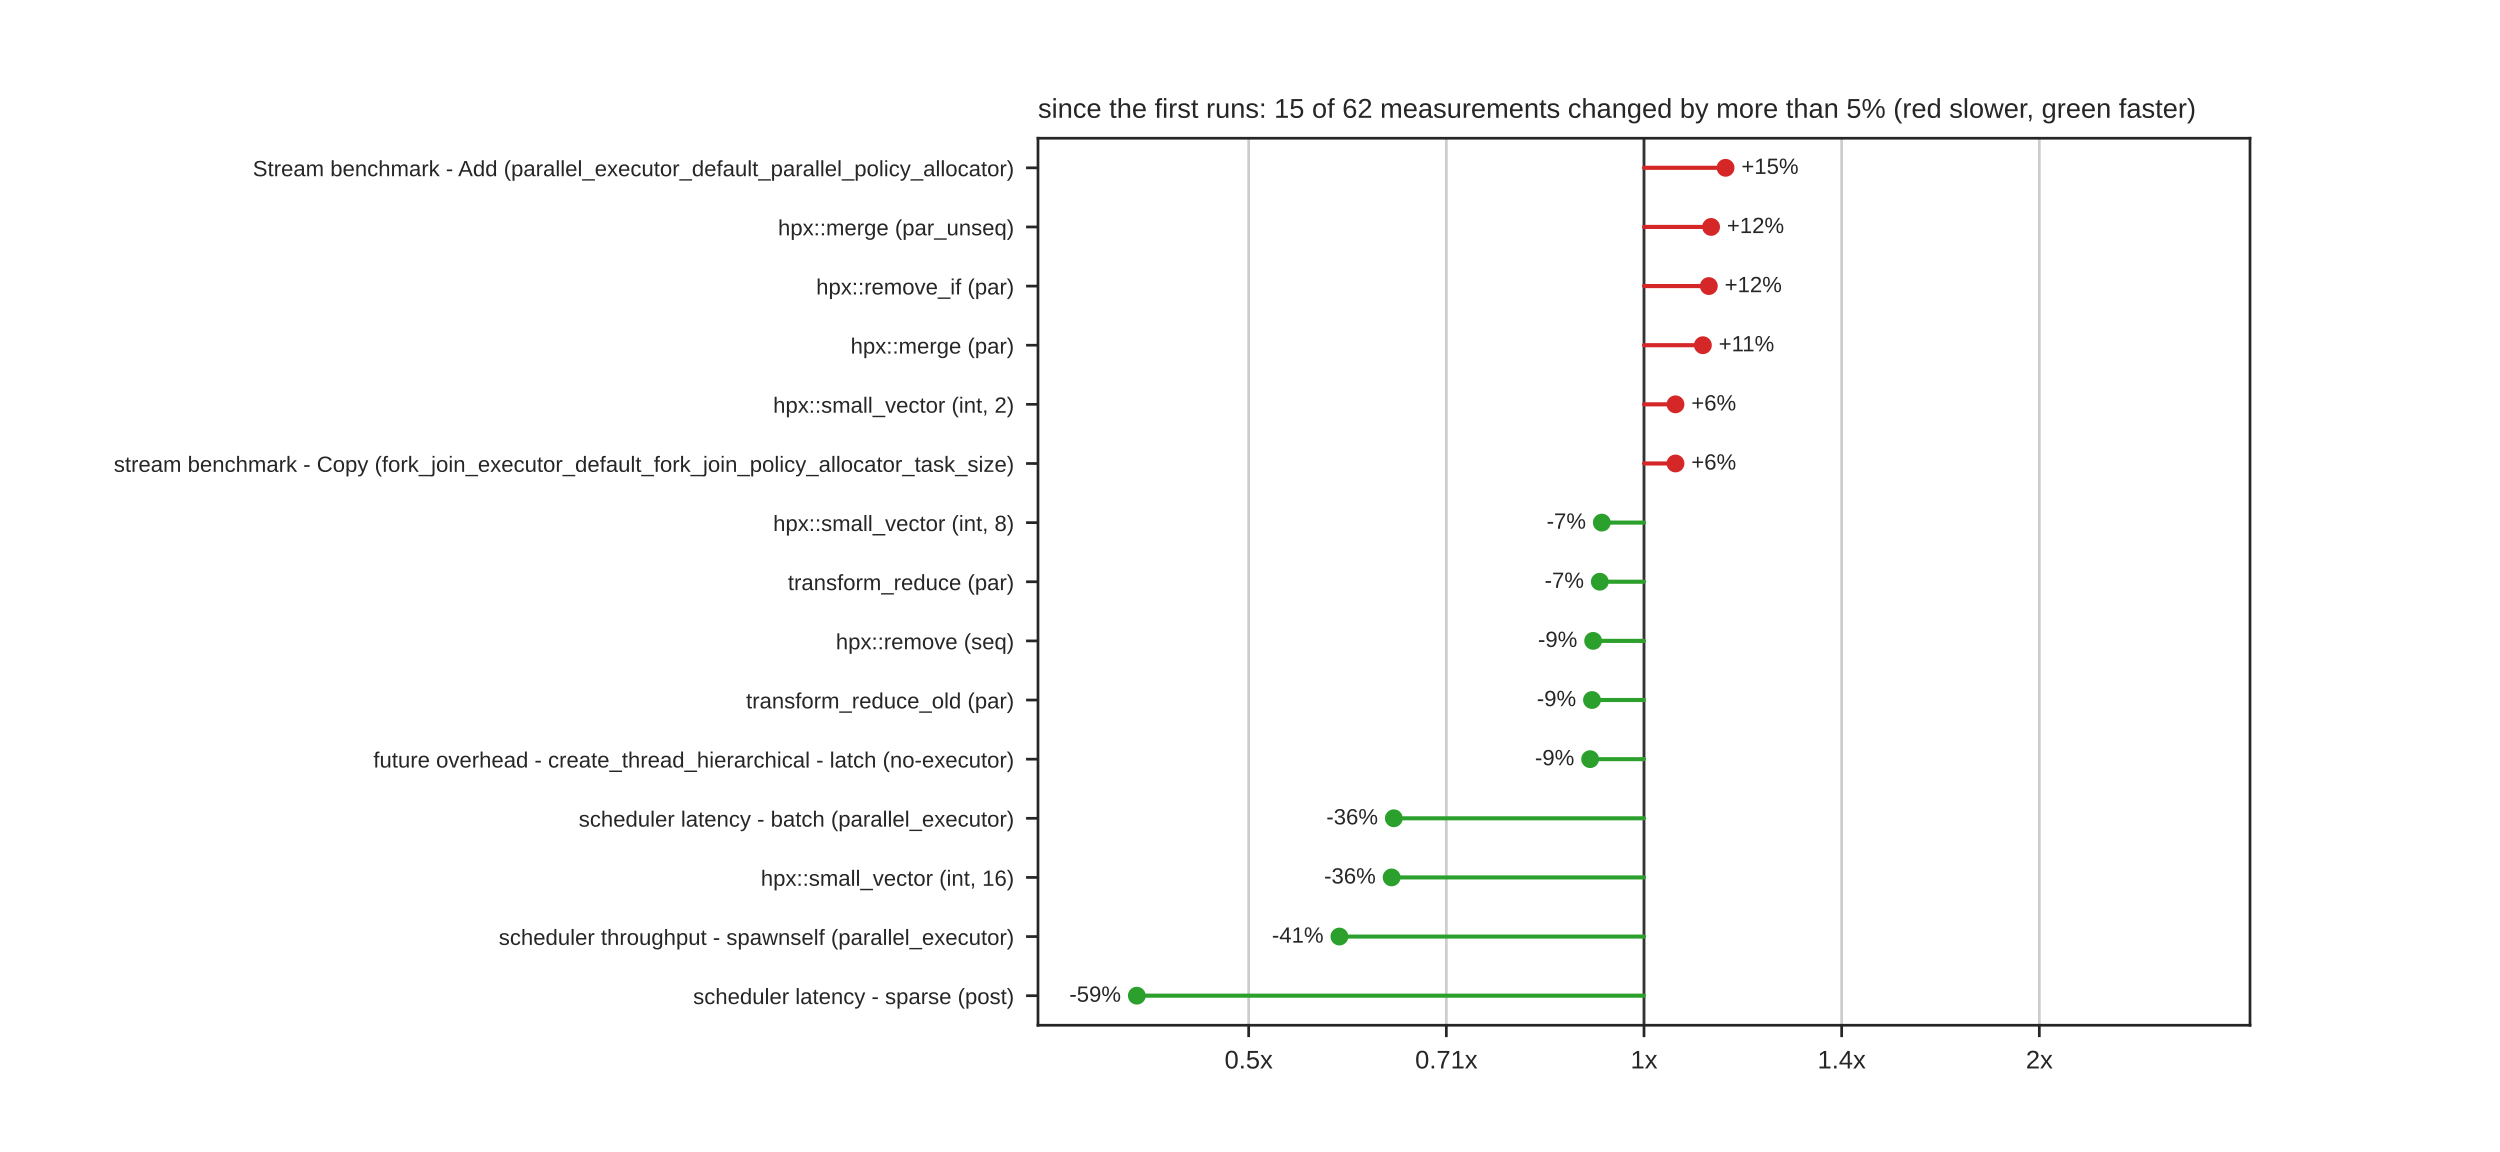
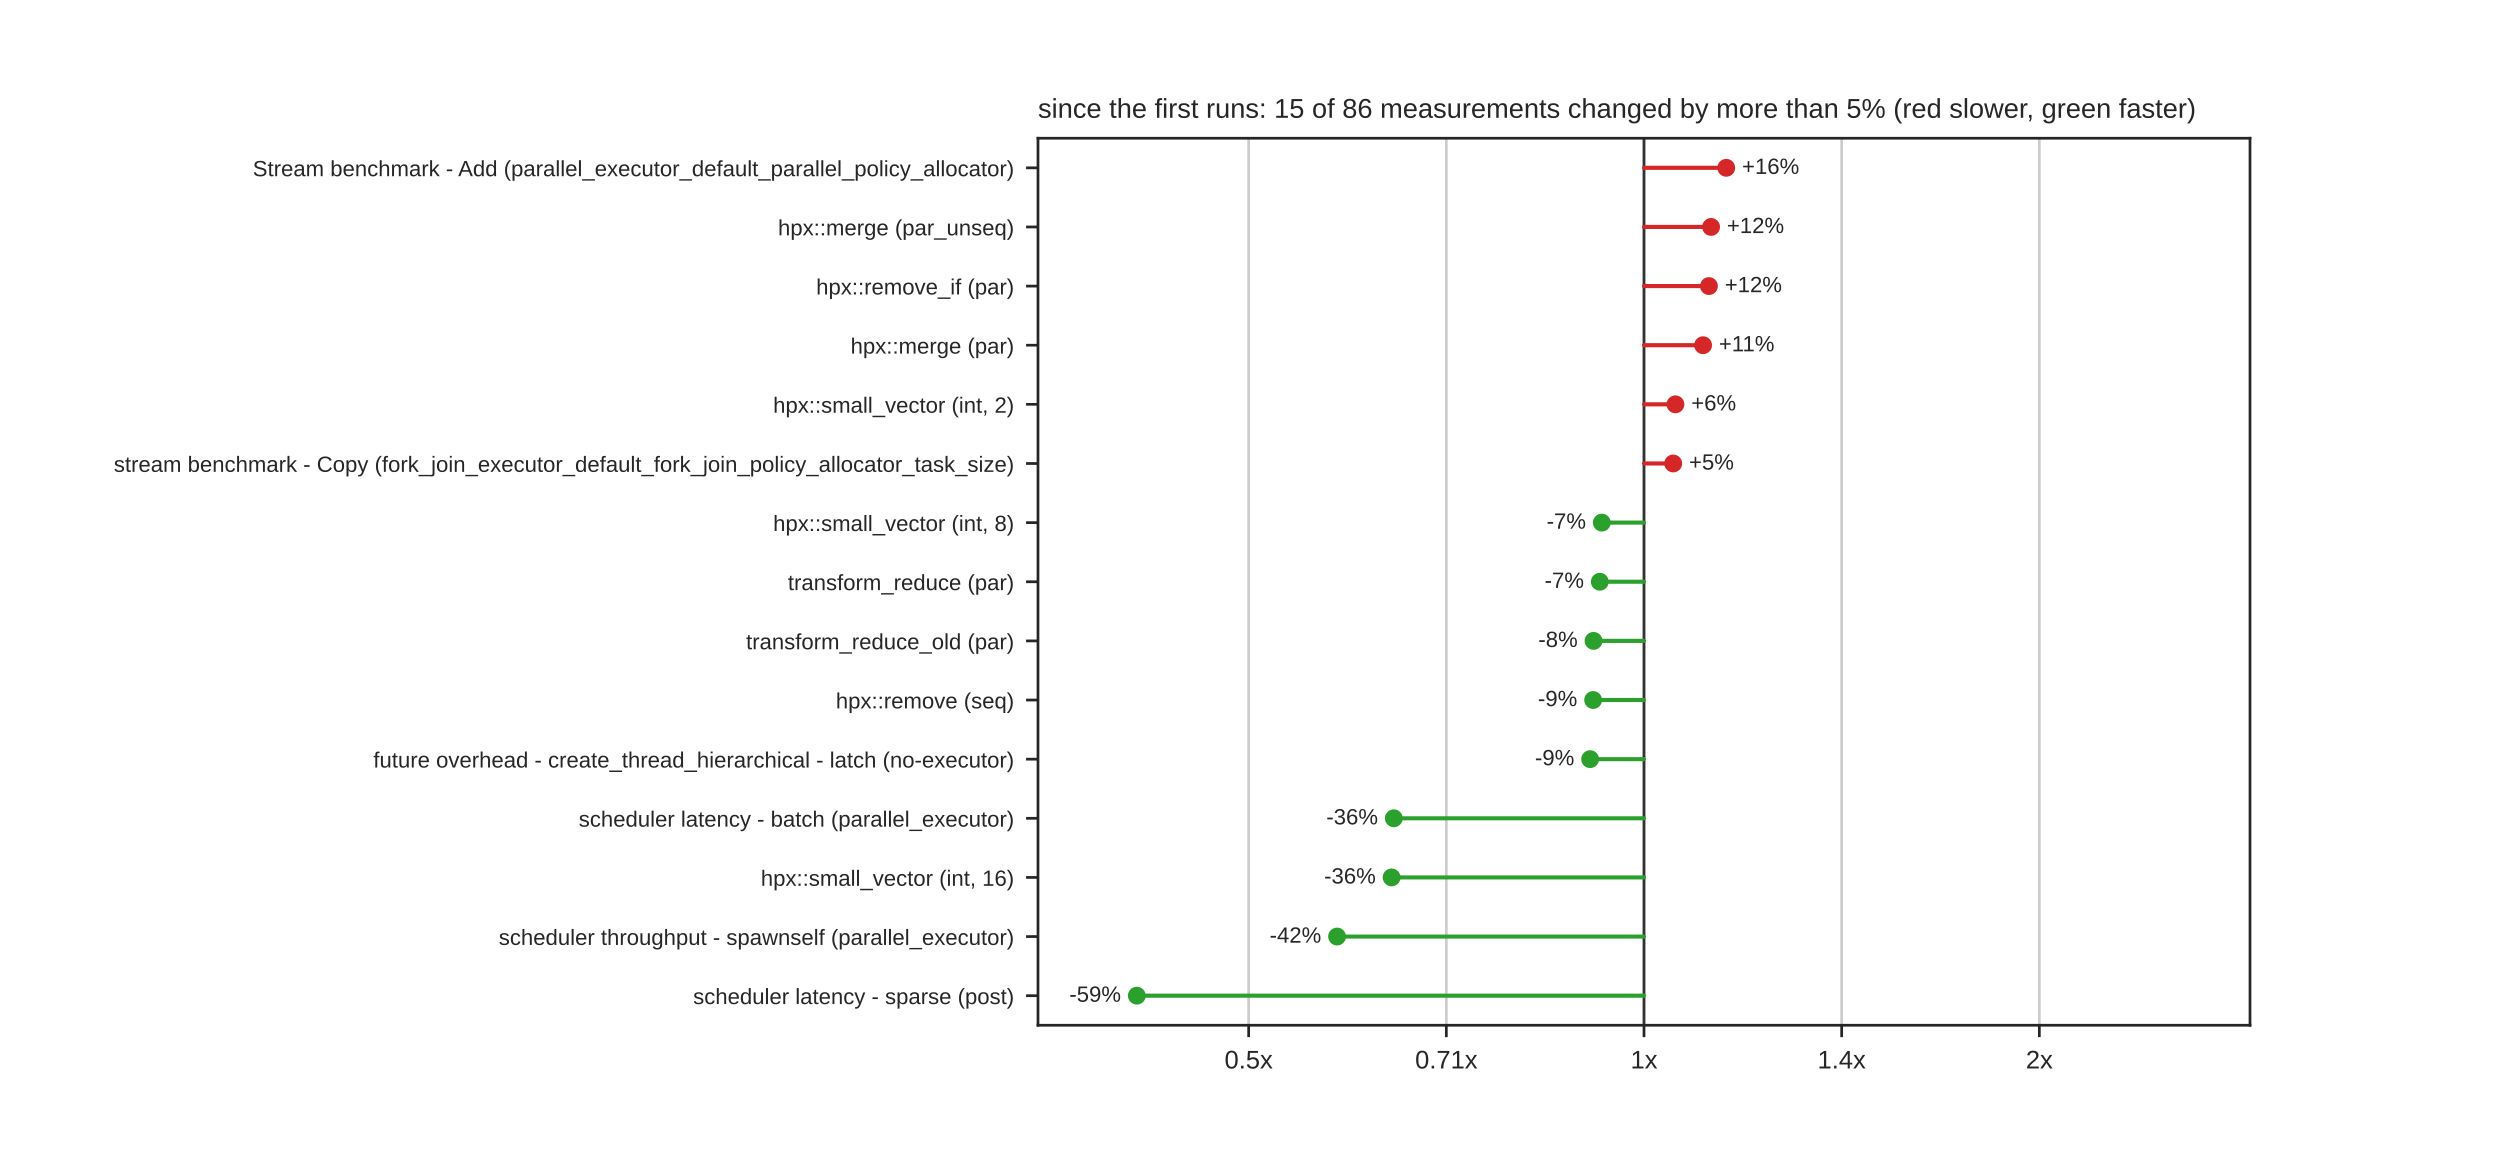
<svg xmlns="http://www.w3.org/2000/svg" xmlns:xlink="http://www.w3.org/1999/xlink" width="734.4pt" height="338.4pt" viewBox="0 0 734.4 338.4" version="1.1">
  <defs>
    <style type="text/css">*{stroke-linejoin: round; stroke-linecap: butt}</style>
  </defs>
  <g id="figure_1">
    <g id="patch_1">
      <path d="M 0 338.4  L 734.4 338.4  L 734.4 0  L 0 0  z " style="fill: #ffffff" />
    </g>
    <g id="axes_1">
      <g id="patch_2">
        <path d="M 304.92 301.176  L 660.96 301.176  L 660.96 40.608  L 304.92 40.608  z " style="fill: #ffffff" />
      </g>
      <g id="matplotlib.axis_1">
        <g id="xtick_1">
          <g id="line2d_1">
-             <path d="M 366.809 301.176  L 366.809 40.608  " clip-path="url(#p1df5aec964)" style="fill: none; stroke: #cccccc; stroke-width: 0.8; stroke-linecap: round" />
+             <path d="M 366.807 301.176  L 366.807 40.608  " clip-path="url(#p1df5aec964)" style="fill: none; stroke: #cccccc; stroke-width: 0.8; stroke-linecap: round" />
          </g>
          <g id="line2d_2">
            <defs>
              <path id="mdfc5214045" d="M 0 0  L 0 3.5  " style="stroke: #262626; stroke-width: 0.8" />
            </defs>
            <g>
-               <use xlink:href="#mdfc5214045" x="366.809" y="301.176" style="fill: #262626; stroke: #262626; stroke-width: 0.8" />
+               <use xlink:href="#mdfc5214045" x="366.807" y="301.176" style="fill: #262626; stroke: #262626; stroke-width: 0.8" />
            </g>
          </g>
          <g id="text_1">
-             <text style="fill: #262626; font: 7.5px 'Arial', 'DejaVu Sans', 'Liberation Sans', 'Bitstream Vera Sans', sans-serif; text-anchor: middle" x="366.809" y="313.875" transform="rotate(-0 366.8092 313.8748)">0.5x</text>
+             <text style="fill: #262626; font: 7.5px 'Arial', 'DejaVu Sans', 'Liberation Sans', 'Bitstream Vera Sans', sans-serif; text-anchor: middle" x="366.807" y="313.875" transform="rotate(-0 366.8066 313.8748)">0.5x</text>
          </g>
        </g>
        <g id="xtick_2">
          <g id="line2d_3">
-             <path d="M 424.875 301.176  L 424.875 40.608  " clip-path="url(#p1df5aec964)" style="fill: none; stroke: #cccccc; stroke-width: 0.8; stroke-linecap: round" />
+             <path d="M 424.873 301.176  L 424.873 40.608  " clip-path="url(#p1df5aec964)" style="fill: none; stroke: #cccccc; stroke-width: 0.8; stroke-linecap: round" />
          </g>
          <g id="line2d_4">
            <g>
-               <use xlink:href="#mdfc5214045" x="424.875" y="301.176" style="fill: #262626; stroke: #262626; stroke-width: 0.8" />
+               <use xlink:href="#mdfc5214045" x="424.873" y="301.176" style="fill: #262626; stroke: #262626; stroke-width: 0.8" />
            </g>
          </g>
          <g id="text_2">
-             <text style="fill: #262626; font: 7.5px 'Arial', 'DejaVu Sans', 'Liberation Sans', 'Bitstream Vera Sans', sans-serif; text-anchor: middle" x="424.875" y="313.875" transform="rotate(-0 424.8746 313.8748)">0.71x</text>
+             <text style="fill: #262626; font: 7.5px 'Arial', 'DejaVu Sans', 'Liberation Sans', 'Bitstream Vera Sans', sans-serif; text-anchor: middle" x="424.873" y="313.875" transform="rotate(-0 424.8733 313.8748)">0.71x</text>
          </g>
        </g>
        <g id="xtick_3">
          <g id="line2d_5">
            <path d="M 482.94 301.176  L 482.94 40.608  " clip-path="url(#p1df5aec964)" style="fill: none; stroke: #cccccc; stroke-width: 0.8; stroke-linecap: round" />
          </g>
          <g id="line2d_6">
            <g>
              <use xlink:href="#mdfc5214045" x="482.94" y="301.176" style="fill: #262626; stroke: #262626; stroke-width: 0.8" />
            </g>
          </g>
          <g id="text_3">
            <text style="fill: #262626; font: 7.5px 'Arial', 'DejaVu Sans', 'Liberation Sans', 'Bitstream Vera Sans', sans-serif; text-anchor: middle" x="482.94" y="313.875" transform="rotate(-0 482.94 313.8748)">1x</text>
          </g>
        </g>
        <g id="xtick_4">
          <g id="line2d_7">
-             <path d="M 541.005 301.176  L 541.005 40.608  " clip-path="url(#p1df5aec964)" style="fill: none; stroke: #cccccc; stroke-width: 0.8; stroke-linecap: round" />
+             <path d="M 541.007 301.176  L 541.007 40.608  " clip-path="url(#p1df5aec964)" style="fill: none; stroke: #cccccc; stroke-width: 0.8; stroke-linecap: round" />
          </g>
          <g id="line2d_8">
            <g>
-               <use xlink:href="#mdfc5214045" x="541.005" y="301.176" style="fill: #262626; stroke: #262626; stroke-width: 0.8" />
+               <use xlink:href="#mdfc5214045" x="541.007" y="301.176" style="fill: #262626; stroke: #262626; stroke-width: 0.8" />
            </g>
          </g>
          <g id="text_4">
-             <text style="fill: #262626; font: 7.5px 'Arial', 'DejaVu Sans', 'Liberation Sans', 'Bitstream Vera Sans', sans-serif; text-anchor: middle" x="541.005" y="313.875" transform="rotate(-0 541.0054 313.8748)">1.4x</text>
+             <text style="fill: #262626; font: 7.5px 'Arial', 'DejaVu Sans', 'Liberation Sans', 'Bitstream Vera Sans', sans-serif; text-anchor: middle" x="541.007" y="313.875" transform="rotate(-0 541.0067 313.8748)">1.4x</text>
          </g>
        </g>
        <g id="xtick_5">
          <g id="line2d_9">
-             <path d="M 599.071 301.176  L 599.071 40.608  " clip-path="url(#p1df5aec964)" style="fill: none; stroke: #cccccc; stroke-width: 0.8; stroke-linecap: round" />
+             <path d="M 599.073 301.176  L 599.073 40.608  " clip-path="url(#p1df5aec964)" style="fill: none; stroke: #cccccc; stroke-width: 0.8; stroke-linecap: round" />
          </g>
          <g id="line2d_10">
            <g>
-               <use xlink:href="#mdfc5214045" x="599.071" y="301.176" style="fill: #262626; stroke: #262626; stroke-width: 0.8" />
+               <use xlink:href="#mdfc5214045" x="599.073" y="301.176" style="fill: #262626; stroke: #262626; stroke-width: 0.8" />
            </g>
          </g>
          <g id="text_5">
-             <text style="fill: #262626; font: 7.5px 'Arial', 'DejaVu Sans', 'Liberation Sans', 'Bitstream Vera Sans', sans-serif; text-anchor: middle" x="599.071" y="313.875" transform="rotate(-0 599.0708 313.8748)">2x</text>
+             <text style="fill: #262626; font: 7.5px 'Arial', 'DejaVu Sans', 'Liberation Sans', 'Bitstream Vera Sans', sans-serif; text-anchor: middle" x="599.073" y="313.875" transform="rotate(-0 599.0734 313.8748)">2x</text>
          </g>
        </g>
      </g>
      <g id="matplotlib.axis_2">
        <g id="ytick_1">
          <g id="line2d_11">
            <defs>
              <path id="m414165cd4d" d="M 0 0  L -3.5 0  " style="stroke: #262626; stroke-width: 0.8" />
            </defs>
            <g>
              <use xlink:href="#m414165cd4d" x="304.92" y="49.294" style="fill: #262626; stroke: #262626; stroke-width: 0.8" />
            </g>
          </g>
          <g id="text_6">
            <text style="fill: #262626; font: 6.5px 'Arial', 'DejaVu Sans', 'Liberation Sans', 'Bitstream Vera Sans', sans-serif; text-anchor: end" x="297.92" y="51.763" transform="rotate(-0 297.92 51.76309)">Stream benchmark - Add (parallel_executor_default_parallel_policy_allocator)</text>
          </g>
        </g>
        <g id="ytick_2">
          <g id="line2d_12">
            <g>
              <use xlink:href="#m414165cd4d" x="304.92" y="66.665" style="fill: #262626; stroke: #262626; stroke-width: 0.8" />
            </g>
          </g>
          <g id="text_7">
            <text style="fill: #262626; font: 6.5px 'Arial', 'DejaVu Sans', 'Liberation Sans', 'Bitstream Vera Sans', sans-serif; text-anchor: end" x="297.92" y="69.134" transform="rotate(-0 297.92 69.13429)">hpx::merge (par_unseq)</text>
          </g>
        </g>
        <g id="ytick_3">
          <g id="line2d_13">
            <g>
              <use xlink:href="#m414165cd4d" x="304.92" y="84.036" style="fill: #262626; stroke: #262626; stroke-width: 0.8" />
            </g>
          </g>
          <g id="text_8">
            <text style="fill: #262626; font: 6.5px 'Arial', 'DejaVu Sans', 'Liberation Sans', 'Bitstream Vera Sans', sans-serif; text-anchor: end" x="297.92" y="86.505" transform="rotate(-0 297.92 86.50549)">hpx::remove_if (par)</text>
          </g>
        </g>
        <g id="ytick_4">
          <g id="line2d_14">
            <g>
              <use xlink:href="#m414165cd4d" x="304.92" y="101.407" style="fill: #262626; stroke: #262626; stroke-width: 0.8" />
            </g>
          </g>
          <g id="text_9">
            <text style="fill: #262626; font: 6.5px 'Arial', 'DejaVu Sans', 'Liberation Sans', 'Bitstream Vera Sans', sans-serif; text-anchor: end" x="297.92" y="103.877" transform="rotate(-0 297.92 103.8767)">hpx::merge (par)</text>
          </g>
        </g>
        <g id="ytick_5">
          <g id="line2d_15">
            <g>
              <use xlink:href="#m414165cd4d" x="304.92" y="118.778" style="fill: #262626; stroke: #262626; stroke-width: 0.8" />
            </g>
          </g>
          <g id="text_10">
            <text style="fill: #262626; font: 6.5px 'Arial', 'DejaVu Sans', 'Liberation Sans', 'Bitstream Vera Sans', sans-serif; text-anchor: end" x="297.92" y="121.248" transform="rotate(-0 297.92 121.2479)">hpx::small_vector (int, 2)</text>
          </g>
        </g>
        <g id="ytick_6">
          <g id="line2d_16">
            <g>
              <use xlink:href="#m414165cd4d" x="304.92" y="136.15" style="fill: #262626; stroke: #262626; stroke-width: 0.8" />
            </g>
          </g>
          <g id="text_11">
            <text style="fill: #262626; font: 6.5px 'Arial', 'DejaVu Sans', 'Liberation Sans', 'Bitstream Vera Sans', sans-serif; text-anchor: end" x="297.92" y="138.619" transform="rotate(-0 297.92 138.6191)">stream benchmark - Copy (fork_join_executor_default_fork_join_policy_allocator_task_size)</text>
          </g>
        </g>
        <g id="ytick_7">
          <g id="line2d_17">
            <g>
              <use xlink:href="#m414165cd4d" x="304.92" y="153.521" style="fill: #262626; stroke: #262626; stroke-width: 0.8" />
            </g>
          </g>
          <g id="text_12">
            <text style="fill: #262626; font: 6.5px 'Arial', 'DejaVu Sans', 'Liberation Sans', 'Bitstream Vera Sans', sans-serif; text-anchor: end" x="297.92" y="155.99" transform="rotate(-0 297.92 155.9903)">hpx::small_vector (int, 8)</text>
          </g>
        </g>
        <g id="ytick_8">
          <g id="line2d_18">
            <g>
              <use xlink:href="#m414165cd4d" x="304.92" y="170.892" style="fill: #262626; stroke: #262626; stroke-width: 0.8" />
            </g>
          </g>
          <g id="text_13">
            <text style="fill: #262626; font: 6.5px 'Arial', 'DejaVu Sans', 'Liberation Sans', 'Bitstream Vera Sans', sans-serif; text-anchor: end" x="297.92" y="173.361" transform="rotate(-0 297.92 173.3615)">transform_reduce (par)</text>
          </g>
        </g>
        <g id="ytick_9">
          <g id="line2d_19">
            <g>
              <use xlink:href="#m414165cd4d" x="304.92" y="188.263" style="fill: #262626; stroke: #262626; stroke-width: 0.8" />
            </g>
          </g>
          <g id="text_14">
-             <text style="fill: #262626; font: 6.5px 'Arial', 'DejaVu Sans', 'Liberation Sans', 'Bitstream Vera Sans', sans-serif; text-anchor: end" x="297.92" y="190.733" transform="rotate(-0 297.92 190.7327)">hpx::remove (seq)</text>
+             <text style="fill: #262626; font: 6.5px 'Arial', 'DejaVu Sans', 'Liberation Sans', 'Bitstream Vera Sans', sans-serif; text-anchor: end" x="297.92" y="190.733" transform="rotate(-0 297.92 190.7327)">transform_reduce_old (par)</text>
          </g>
        </g>
        <g id="ytick_10">
          <g id="line2d_20">
            <g>
              <use xlink:href="#m414165cd4d" x="304.92" y="205.634" style="fill: #262626; stroke: #262626; stroke-width: 0.8" />
            </g>
          </g>
          <g id="text_15">
-             <text style="fill: #262626; font: 6.5px 'Arial', 'DejaVu Sans', 'Liberation Sans', 'Bitstream Vera Sans', sans-serif; text-anchor: end" x="297.92" y="208.104" transform="rotate(-0 297.92 208.1039)">transform_reduce_old (par)</text>
+             <text style="fill: #262626; font: 6.5px 'Arial', 'DejaVu Sans', 'Liberation Sans', 'Bitstream Vera Sans', sans-serif; text-anchor: end" x="297.92" y="208.104" transform="rotate(-0 297.92 208.1039)">hpx::remove (seq)</text>
          </g>
        </g>
        <g id="ytick_11">
          <g id="line2d_21">
            <g>
              <use xlink:href="#m414165cd4d" x="304.92" y="223.006" style="fill: #262626; stroke: #262626; stroke-width: 0.8" />
            </g>
          </g>
          <g id="text_16">
            <text style="fill: #262626; font: 6.5px 'Arial', 'DejaVu Sans', 'Liberation Sans', 'Bitstream Vera Sans', sans-serif; text-anchor: end" x="297.92" y="225.475" transform="rotate(-0 297.92 225.4751)">future overhead - create_thread_hierarchical - latch (no-executor)</text>
          </g>
        </g>
        <g id="ytick_12">
          <g id="line2d_22">
            <g>
              <use xlink:href="#m414165cd4d" x="304.92" y="240.377" style="fill: #262626; stroke: #262626; stroke-width: 0.8" />
            </g>
          </g>
          <g id="text_17">
            <text style="fill: #262626; font: 6.5px 'Arial', 'DejaVu Sans', 'Liberation Sans', 'Bitstream Vera Sans', sans-serif; text-anchor: end" x="297.92" y="242.846" transform="rotate(-0 297.92 242.8463)">scheduler latency - batch (parallel_executor)</text>
          </g>
        </g>
        <g id="ytick_13">
          <g id="line2d_23">
            <g>
              <use xlink:href="#m414165cd4d" x="304.92" y="257.748" style="fill: #262626; stroke: #262626; stroke-width: 0.8" />
            </g>
          </g>
          <g id="text_18">
            <text style="fill: #262626; font: 6.5px 'Arial', 'DejaVu Sans', 'Liberation Sans', 'Bitstream Vera Sans', sans-serif; text-anchor: end" x="297.92" y="260.217" transform="rotate(-0 297.92 260.2175)">hpx::small_vector (int, 16)</text>
          </g>
        </g>
        <g id="ytick_14">
          <g id="line2d_24">
            <g>
              <use xlink:href="#m414165cd4d" x="304.92" y="275.119" style="fill: #262626; stroke: #262626; stroke-width: 0.8" />
            </g>
          </g>
          <g id="text_19">
            <text style="fill: #262626; font: 6.5px 'Arial', 'DejaVu Sans', 'Liberation Sans', 'Bitstream Vera Sans', sans-serif; text-anchor: end" x="297.92" y="277.589" transform="rotate(-0 297.92 277.5887)">scheduler throughput - spawnself (parallel_executor)</text>
          </g>
        </g>
        <g id="ytick_15">
          <g id="line2d_25">
            <g>
              <use xlink:href="#m414165cd4d" x="304.92" y="292.49" style="fill: #262626; stroke: #262626; stroke-width: 0.8" />
            </g>
          </g>
          <g id="text_20">
            <text style="fill: #262626; font: 6.5px 'Arial', 'DejaVu Sans', 'Liberation Sans', 'Bitstream Vera Sans', sans-serif; text-anchor: end" x="297.92" y="294.96" transform="rotate(-0 297.92 294.9599)">scheduler latency - sparse (post)</text>
          </g>
        </g>
      </g>
      <g id="line2d_26">
        <path d="M 482.94 301.176  L 482.94 40.608  " clip-path="url(#p1df5aec964)" style="fill: none; stroke: #333333; stroke-width: 0.8; stroke-linecap: round" />
      </g>
      <g id="line2d_27">
-         <path d="M 482.94 49.294  L 506.902 49.294  " clip-path="url(#p1df5aec964)" style="fill: none; stroke: #d62728; stroke-width: 1.2; stroke-linecap: round" />
+         <path d="M 482.94 49.294  L 507.101 49.294  " clip-path="url(#p1df5aec964)" style="fill: none; stroke: #d62728; stroke-width: 1.2; stroke-linecap: round" />
      </g>
      <g id="line2d_28">
-         <path d="M 482.94 66.665  L 502.652 66.665  " clip-path="url(#p1df5aec964)" style="fill: none; stroke: #d62728; stroke-width: 1.2; stroke-linecap: round" />
+         <path d="M 482.94 66.665  L 502.65 66.665  " clip-path="url(#p1df5aec964)" style="fill: none; stroke: #d62728; stroke-width: 1.2; stroke-linecap: round" />
      </g>
      <g id="line2d_29">
-         <path d="M 482.94 84.036  L 501.991 84.036  " clip-path="url(#p1df5aec964)" style="fill: none; stroke: #d62728; stroke-width: 1.2; stroke-linecap: round" />
+         <path d="M 482.94 84.036  L 502.017 84.036  " clip-path="url(#p1df5aec964)" style="fill: none; stroke: #d62728; stroke-width: 1.2; stroke-linecap: round" />
      </g>
      <g id="line2d_30">
-         <path d="M 482.94 101.407  L 500.241 101.407  " clip-path="url(#p1df5aec964)" style="fill: none; stroke: #d62728; stroke-width: 1.2; stroke-linecap: round" />
+         <path d="M 482.94 101.407  L 500.296 101.407  " clip-path="url(#p1df5aec964)" style="fill: none; stroke: #d62728; stroke-width: 1.2; stroke-linecap: round" />
      </g>
      <g id="line2d_31">
-         <path d="M 482.94 118.778  L 492.194 118.778  " clip-path="url(#p1df5aec964)" style="fill: none; stroke: #d62728; stroke-width: 1.2; stroke-linecap: round" />
+         <path d="M 482.94 118.778  L 492.178 118.778  " clip-path="url(#p1df5aec964)" style="fill: none; stroke: #d62728; stroke-width: 1.2; stroke-linecap: round" />
      </g>
      <g id="line2d_32">
-         <path d="M 482.94 136.15  L 492.193 136.15  " clip-path="url(#p1df5aec964)" style="fill: none; stroke: #d62728; stroke-width: 1.2; stroke-linecap: round" />
+         <path d="M 482.94 136.15  L 491.521 136.15  " clip-path="url(#p1df5aec964)" style="fill: none; stroke: #d62728; stroke-width: 1.2; stroke-linecap: round" />
      </g>
      <g id="line2d_33">
        <path d="M 482.94 153.521  L 470.547 153.521  " clip-path="url(#p1df5aec964)" style="fill: none; stroke: #2ca02c; stroke-width: 1.2; stroke-linecap: round" />
      </g>
      <g id="line2d_34">
-         <path d="M 482.94 170.892  L 469.958 170.892  " clip-path="url(#p1df5aec964)" style="fill: none; stroke: #2ca02c; stroke-width: 1.2; stroke-linecap: round" />
+         <path d="M 482.94 170.892  L 469.957 170.892  " clip-path="url(#p1df5aec964)" style="fill: none; stroke: #2ca02c; stroke-width: 1.2; stroke-linecap: round" />
      </g>
      <g id="line2d_35">
-         <path d="M 482.94 188.263  L 468 188.263  " clip-path="url(#p1df5aec964)" style="fill: none; stroke: #2ca02c; stroke-width: 1.2; stroke-linecap: round" />
+         <path d="M 482.94 188.263  L 468.121 188.263  " clip-path="url(#p1df5aec964)" style="fill: none; stroke: #2ca02c; stroke-width: 1.2; stroke-linecap: round" />
      </g>
      <g id="line2d_36">
-         <path d="M 482.94 205.634  L 467.663 205.634  " clip-path="url(#p1df5aec964)" style="fill: none; stroke: #2ca02c; stroke-width: 1.2; stroke-linecap: round" />
+         <path d="M 482.94 205.634  L 468 205.634  " clip-path="url(#p1df5aec964)" style="fill: none; stroke: #2ca02c; stroke-width: 1.2; stroke-linecap: round" />
      </g>
      <g id="line2d_37">
        <path d="M 482.94 223.006  L 467.115 223.006  " clip-path="url(#p1df5aec964)" style="fill: none; stroke: #2ca02c; stroke-width: 1.2; stroke-linecap: round" />
      </g>
      <g id="line2d_38">
-         <path d="M 482.94 240.377  L 409.451 240.377  " clip-path="url(#p1df5aec964)" style="fill: none; stroke: #2ca02c; stroke-width: 1.2; stroke-linecap: round" />
+         <path d="M 482.94 240.377  L 409.449 240.377  " clip-path="url(#p1df5aec964)" style="fill: none; stroke: #2ca02c; stroke-width: 1.2; stroke-linecap: round" />
      </g>
      <g id="line2d_39">
-         <path d="M 482.94 257.748  L 408.803 257.748  " clip-path="url(#p1df5aec964)" style="fill: none; stroke: #2ca02c; stroke-width: 1.2; stroke-linecap: round" />
+         <path d="M 482.94 257.748  L 408.801 257.748  " clip-path="url(#p1df5aec964)" style="fill: none; stroke: #2ca02c; stroke-width: 1.2; stroke-linecap: round" />
      </g>
      <g id="line2d_40">
-         <path d="M 482.94 275.119  L 393.46 275.119  " clip-path="url(#p1df5aec964)" style="fill: none; stroke: #2ca02c; stroke-width: 1.2; stroke-linecap: round" />
+         <path d="M 482.94 275.119  L 392.783 275.119  " clip-path="url(#p1df5aec964)" style="fill: none; stroke: #2ca02c; stroke-width: 1.2; stroke-linecap: round" />
      </g>
      <g id="line2d_41">
        <path d="M 482.94 292.49  L 333.953 292.49  " clip-path="url(#p1df5aec964)" style="fill: none; stroke: #2ca02c; stroke-width: 1.2; stroke-linecap: round" />
      </g>
      <g id="patch_3">
        <path d="M 304.92 301.176  L 304.92 40.608  " style="fill: none; stroke: #262626; stroke-width: 0.8; stroke-linejoin: miter; stroke-linecap: square" />
      </g>
      <g id="patch_4">
        <path d="M 660.96 301.176  L 660.96 40.608  " style="fill: none; stroke: #262626; stroke-width: 0.8; stroke-linejoin: miter; stroke-linecap: square" />
      </g>
      <g id="patch_5">
        <path d="M 304.92 301.176  L 660.96 301.176  " style="fill: none; stroke: #262626; stroke-width: 0.8; stroke-linejoin: miter; stroke-linecap: square" />
      </g>
      <g id="patch_6">
        <path d="M 304.92 40.608  L 660.96 40.608  " style="fill: none; stroke: #262626; stroke-width: 0.8; stroke-linejoin: miter; stroke-linecap: square" />
      </g>
      <g id="PathCollection_1">
        <defs>
          <path id="m8968767a60" d="M 0 2.121  C 0.563 2.121 1.102 1.898 1.5 1.5  C 1.898 1.102 2.121 0.563 2.121 0  C 2.121 -0.563 1.898 -1.102 1.5 -1.5  C 1.102 -1.898 0.563 -2.121 0 -2.121  C -0.563 -2.121 -1.102 -1.898 -1.5 -1.5  C -1.898 -1.102 -2.121 -0.563 -2.121 0  C -2.121 0.563 -1.898 1.102 -1.5 1.5  C -1.102 1.898 -0.563 2.121 0 2.121  z " style="stroke: #d62728" />
        </defs>
        <g clip-path="url(#p1df5aec964)">
-           <use xlink:href="#m8968767a60" x="506.902" y="49.294" style="fill: #d62728; stroke: #d62728" />
+           <use xlink:href="#m8968767a60" x="507.101" y="49.294" style="fill: #d62728; stroke: #d62728" />
        </g>
      </g>
      <g id="text_21">
-         <text style="fill: #262626; font: 6.5px 'Arial', 'DejaVu Sans', 'Liberation Sans', 'Bitstream Vera Sans', sans-serif; text-anchor: start" x="511.547" y="51.087" transform="rotate(-0 511.5472 51.08719)">+15%</text>
+         <text style="fill: #262626; font: 6.5px 'Arial', 'DejaVu Sans', 'Liberation Sans', 'Bitstream Vera Sans', sans-serif; text-anchor: start" x="511.746" y="51.087" transform="rotate(-0 511.7463 51.08719)">+16%</text>
      </g>
      <g id="PathCollection_2">
        <g clip-path="url(#p1df5aec964)">
-           <use xlink:href="#m8968767a60" x="502.652" y="66.665" style="fill: #d62728; stroke: #d62728" />
+           <use xlink:href="#m8968767a60" x="502.65" y="66.665" style="fill: #d62728; stroke: #d62728" />
        </g>
      </g>
      <g id="text_22">
-         <text style="fill: #262626; font: 6.5px 'Arial', 'DejaVu Sans', 'Liberation Sans', 'Bitstream Vera Sans', sans-serif; text-anchor: start" x="507.298" y="68.458" transform="rotate(-0 507.2977 68.45839)">+12%</text>
+         <text style="fill: #262626; font: 6.5px 'Arial', 'DejaVu Sans', 'Liberation Sans', 'Bitstream Vera Sans', sans-serif; text-anchor: start" x="507.296" y="68.458" transform="rotate(-0 507.2957 68.45839)">+12%</text>
      </g>
      <g id="PathCollection_3">
        <g clip-path="url(#p1df5aec964)">
-           <use xlink:href="#m8968767a60" x="501.991" y="84.036" style="fill: #d62728; stroke: #d62728" />
+           <use xlink:href="#m8968767a60" x="502.017" y="84.036" style="fill: #d62728; stroke: #d62728" />
        </g>
      </g>
      <g id="text_23">
-         <text style="fill: #262626; font: 6.5px 'Arial', 'DejaVu Sans', 'Liberation Sans', 'Bitstream Vera Sans', sans-serif; text-anchor: start" x="506.636" y="85.83" transform="rotate(-0 506.6361 85.82959)">+12%</text>
+         <text style="fill: #262626; font: 6.5px 'Arial', 'DejaVu Sans', 'Liberation Sans', 'Bitstream Vera Sans', sans-serif; text-anchor: start" x="506.663" y="85.83" transform="rotate(-0 506.6626 85.82959)">+12%</text>
      </g>
      <g id="PathCollection_4">
        <g clip-path="url(#p1df5aec964)">
-           <use xlink:href="#m8968767a60" x="500.241" y="101.407" style="fill: #d62728; stroke: #d62728" />
+           <use xlink:href="#m8968767a60" x="500.296" y="101.407" style="fill: #d62728; stroke: #d62728" />
        </g>
      </g>
      <g id="text_24">
-         <text style="fill: #262626; font: 6.5px 'Arial', 'DejaVu Sans', 'Liberation Sans', 'Bitstream Vera Sans', sans-serif; text-anchor: start" x="504.886" y="103.201" transform="rotate(-0 504.8862 103.2008)">+11%</text>
+         <text style="fill: #262626; font: 6.5px 'Arial', 'DejaVu Sans', 'Liberation Sans', 'Bitstream Vera Sans', sans-serif; text-anchor: start" x="504.942" y="103.201" transform="rotate(-0 504.9417 103.2008)">+11%</text>
      </g>
      <g id="PathCollection_5">
        <g clip-path="url(#p1df5aec964)">
-           <use xlink:href="#m8968767a60" x="492.194" y="118.778" style="fill: #d62728; stroke: #d62728" />
+           <use xlink:href="#m8968767a60" x="492.178" y="118.778" style="fill: #d62728; stroke: #d62728" />
        </g>
      </g>
      <g id="text_25">
-         <text style="fill: #262626; font: 6.5px 'Arial', 'DejaVu Sans', 'Liberation Sans', 'Bitstream Vera Sans', sans-serif; text-anchor: start" x="496.839" y="120.572" transform="rotate(-0 496.8391 120.572)">+6%</text>
+         <text style="fill: #262626; font: 6.5px 'Arial', 'DejaVu Sans', 'Liberation Sans', 'Bitstream Vera Sans', sans-serif; text-anchor: start" x="496.824" y="120.572" transform="rotate(-0 496.8237 120.572)">+6%</text>
      </g>
      <g id="PathCollection_6">
        <g clip-path="url(#p1df5aec964)">
-           <use xlink:href="#m8968767a60" x="492.193" y="136.15" style="fill: #d62728; stroke: #d62728" />
+           <use xlink:href="#m8968767a60" x="491.521" y="136.15" style="fill: #d62728; stroke: #d62728" />
        </g>
      </g>
      <g id="text_26">
-         <text style="fill: #262626; font: 6.5px 'Arial', 'DejaVu Sans', 'Liberation Sans', 'Bitstream Vera Sans', sans-serif; text-anchor: start" x="496.838" y="137.943" transform="rotate(-0 496.8383 137.9432)">+6%</text>
+         <text style="fill: #262626; font: 6.5px 'Arial', 'DejaVu Sans', 'Liberation Sans', 'Bitstream Vera Sans', sans-serif; text-anchor: start" x="496.167" y="137.943" transform="rotate(-0 496.1666 137.9432)">+5%</text>
      </g>
      <g id="PathCollection_7">
        <defs>
          <path id="m7978cd0e5a" d="M 0 2.121  C 0.563 2.121 1.102 1.898 1.5 1.5  C 1.898 1.102 2.121 0.563 2.121 0  C 2.121 -0.563 1.898 -1.102 1.5 -1.5  C 1.102 -1.898 0.563 -2.121 0 -2.121  C -0.563 -2.121 -1.102 -1.898 -1.5 -1.5  C -1.898 -1.102 -2.121 -0.563 -2.121 0  C -2.121 0.563 -1.898 1.102 -1.5 1.5  C -1.102 1.898 -0.563 2.121 0 2.121  z " style="stroke: #2ca02c" />
        </defs>
        <g clip-path="url(#p1df5aec964)">
          <use xlink:href="#m7978cd0e5a" x="470.547" y="153.521" style="fill: #2ca02c; stroke: #2ca02c" />
        </g>
      </g>
      <g id="text_27">
-         <text style="fill: #262626; font: 6.5px 'Arial', 'DejaVu Sans', 'Liberation Sans', 'Bitstream Vera Sans', sans-serif; text-anchor: end" x="465.902" y="155.314" transform="rotate(-0 465.902 155.3144)">-7%</text>
+         <text style="fill: #262626; font: 6.5px 'Arial', 'DejaVu Sans', 'Liberation Sans', 'Bitstream Vera Sans', sans-serif; text-anchor: end" x="465.902" y="155.314" transform="rotate(-0 465.9016 155.3144)">-7%</text>
      </g>
      <g id="PathCollection_8">
        <g clip-path="url(#p1df5aec964)">
-           <use xlink:href="#m7978cd0e5a" x="469.958" y="170.892" style="fill: #2ca02c; stroke: #2ca02c" />
+           <use xlink:href="#m7978cd0e5a" x="469.957" y="170.892" style="fill: #2ca02c; stroke: #2ca02c" />
        </g>
      </g>
      <g id="text_28">
-         <text style="fill: #262626; font: 6.5px 'Arial', 'DejaVu Sans', 'Liberation Sans', 'Bitstream Vera Sans', sans-serif; text-anchor: end" x="465.313" y="172.686" transform="rotate(-0 465.3125 172.6856)">-7%</text>
+         <text style="fill: #262626; font: 6.5px 'Arial', 'DejaVu Sans', 'Liberation Sans', 'Bitstream Vera Sans', sans-serif; text-anchor: end" x="465.312" y="172.686" transform="rotate(-0 465.3121 172.6856)">-7%</text>
      </g>
      <g id="PathCollection_9">
        <g clip-path="url(#p1df5aec964)">
-           <use xlink:href="#m7978cd0e5a" x="468" y="188.263" style="fill: #2ca02c; stroke: #2ca02c" />
+           <use xlink:href="#m7978cd0e5a" x="468.121" y="188.263" style="fill: #2ca02c; stroke: #2ca02c" />
        </g>
      </g>
      <g id="text_29">
-         <text style="fill: #262626; font: 6.5px 'Arial', 'DejaVu Sans', 'Liberation Sans', 'Bitstream Vera Sans', sans-serif; text-anchor: end" x="463.355" y="190.057" transform="rotate(-0 463.3549 190.0568)">-9%</text>
+         <text style="fill: #262626; font: 6.5px 'Arial', 'DejaVu Sans', 'Liberation Sans', 'Bitstream Vera Sans', sans-serif; text-anchor: end" x="463.475" y="190.057" transform="rotate(-0 463.4752 190.0568)">-8%</text>
      </g>
      <g id="PathCollection_10">
        <g clip-path="url(#p1df5aec964)">
-           <use xlink:href="#m7978cd0e5a" x="467.663" y="205.634" style="fill: #2ca02c; stroke: #2ca02c" />
+           <use xlink:href="#m7978cd0e5a" x="468" y="205.634" style="fill: #2ca02c; stroke: #2ca02c" />
        </g>
      </g>
      <g id="text_30">
-         <text style="fill: #262626; font: 6.5px 'Arial', 'DejaVu Sans', 'Liberation Sans', 'Bitstream Vera Sans', sans-serif; text-anchor: end" x="463.017" y="207.428" transform="rotate(-0 463.0174 207.428)">-9%</text>
+         <text style="fill: #262626; font: 6.5px 'Arial', 'DejaVu Sans', 'Liberation Sans', 'Bitstream Vera Sans', sans-serif; text-anchor: end" x="463.354" y="207.428" transform="rotate(-0 463.3544 207.428)">-9%</text>
      </g>
      <g id="PathCollection_11">
        <g clip-path="url(#p1df5aec964)">
          <use xlink:href="#m7978cd0e5a" x="467.115" y="223.006" style="fill: #2ca02c; stroke: #2ca02c" />
        </g>
      </g>
      <g id="text_31">
-         <text style="fill: #262626; font: 6.5px 'Arial', 'DejaVu Sans', 'Liberation Sans', 'Bitstream Vera Sans', sans-serif; text-anchor: end" x="462.47" y="224.799" transform="rotate(-0 462.4699 224.7992)">-9%</text>
+         <text style="fill: #262626; font: 6.5px 'Arial', 'DejaVu Sans', 'Liberation Sans', 'Bitstream Vera Sans', sans-serif; text-anchor: end" x="462.469" y="224.799" transform="rotate(-0 462.4694 224.7992)">-9%</text>
      </g>
      <g id="PathCollection_12">
        <g clip-path="url(#p1df5aec964)">
-           <use xlink:href="#m7978cd0e5a" x="409.451" y="240.377" style="fill: #2ca02c; stroke: #2ca02c" />
+           <use xlink:href="#m7978cd0e5a" x="409.449" y="240.377" style="fill: #2ca02c; stroke: #2ca02c" />
        </g>
      </g>
      <g id="text_32">
-         <text style="fill: #262626; font: 6.5px 'Arial', 'DejaVu Sans', 'Liberation Sans', 'Bitstream Vera Sans', sans-serif; text-anchor: end" x="404.805" y="242.17" transform="rotate(-0 404.8054 242.1704)">-36%</text>
+         <text style="fill: #262626; font: 6.5px 'Arial', 'DejaVu Sans', 'Liberation Sans', 'Bitstream Vera Sans', sans-serif; text-anchor: end" x="404.804" y="242.17" transform="rotate(-0 404.8036 242.1704)">-36%</text>
      </g>
      <g id="PathCollection_13">
        <g clip-path="url(#p1df5aec964)">
-           <use xlink:href="#m7978cd0e5a" x="408.803" y="257.748" style="fill: #2ca02c; stroke: #2ca02c" />
+           <use xlink:href="#m7978cd0e5a" x="408.801" y="257.748" style="fill: #2ca02c; stroke: #2ca02c" />
        </g>
      </g>
      <g id="text_33">
-         <text style="fill: #262626; font: 6.5px 'Arial', 'DejaVu Sans', 'Liberation Sans', 'Bitstream Vera Sans', sans-serif; text-anchor: end" x="404.157" y="259.542" transform="rotate(-0 404.1575 259.5416)">-36%</text>
+         <text style="fill: #262626; font: 6.5px 'Arial', 'DejaVu Sans', 'Liberation Sans', 'Bitstream Vera Sans', sans-serif; text-anchor: end" x="404.156" y="259.542" transform="rotate(-0 404.1561 259.5416)">-36%</text>
      </g>
      <g id="PathCollection_14">
        <g clip-path="url(#p1df5aec964)">
-           <use xlink:href="#m7978cd0e5a" x="393.46" y="275.119" style="fill: #2ca02c; stroke: #2ca02c" />
+           <use xlink:href="#m7978cd0e5a" x="392.783" y="275.119" style="fill: #2ca02c; stroke: #2ca02c" />
        </g>
      </g>
      <g id="text_34">
-         <text style="fill: #262626; font: 6.5px 'Arial', 'DejaVu Sans', 'Liberation Sans', 'Bitstream Vera Sans', sans-serif; text-anchor: end" x="388.814" y="276.913" transform="rotate(-0 388.8144 276.9128)">-41%</text>
+         <text style="fill: #262626; font: 6.5px 'Arial', 'DejaVu Sans', 'Liberation Sans', 'Bitstream Vera Sans', sans-serif; text-anchor: end" x="388.138" y="276.913" transform="rotate(-0 388.138 276.9128)">-42%</text>
      </g>
      <g id="PathCollection_15">
        <g clip-path="url(#p1df5aec964)">
          <use xlink:href="#m7978cd0e5a" x="333.953" y="292.49" style="fill: #2ca02c; stroke: #2ca02c" />
        </g>
      </g>
      <g id="text_35">
-         <text style="fill: #262626; font: 6.5px 'Arial', 'DejaVu Sans', 'Liberation Sans', 'Bitstream Vera Sans', sans-serif; text-anchor: end" x="329.307" y="294.284" transform="rotate(-0 329.3075 294.284)">-59%</text>
+         <text style="fill: #262626; font: 6.5px 'Arial', 'DejaVu Sans', 'Liberation Sans', 'Bitstream Vera Sans', sans-serif; text-anchor: end" x="329.308" y="294.284" transform="rotate(-0 329.308 294.284)">-59%</text>
      </g>
      <g id="text_36">
-         <text style="fill: #262626; font: 8px 'Arial', 'DejaVu Sans', 'Liberation Sans', 'Bitstream Vera Sans', sans-serif; text-anchor: start" x="304.92" y="34.608" transform="rotate(-0 304.92 34.608)">since the first runs: 15 of 62 measurements changed by more than 5% (red slower, green faster)</text>
+         <text style="fill: #262626; font: 8px 'Arial', 'DejaVu Sans', 'Liberation Sans', 'Bitstream Vera Sans', sans-serif; text-anchor: start" x="304.92" y="34.608" transform="rotate(-0 304.92 34.608)">since the first runs: 15 of 86 measurements changed by more than 5% (red slower, green faster)</text>
      </g>
    </g>
  </g>
  <defs>
    <clipPath id="p1df5aec964">
      <rect x="304.92" y="40.608" width="356.04" height="260.568" />
    </clipPath>
  </defs>
</svg>
